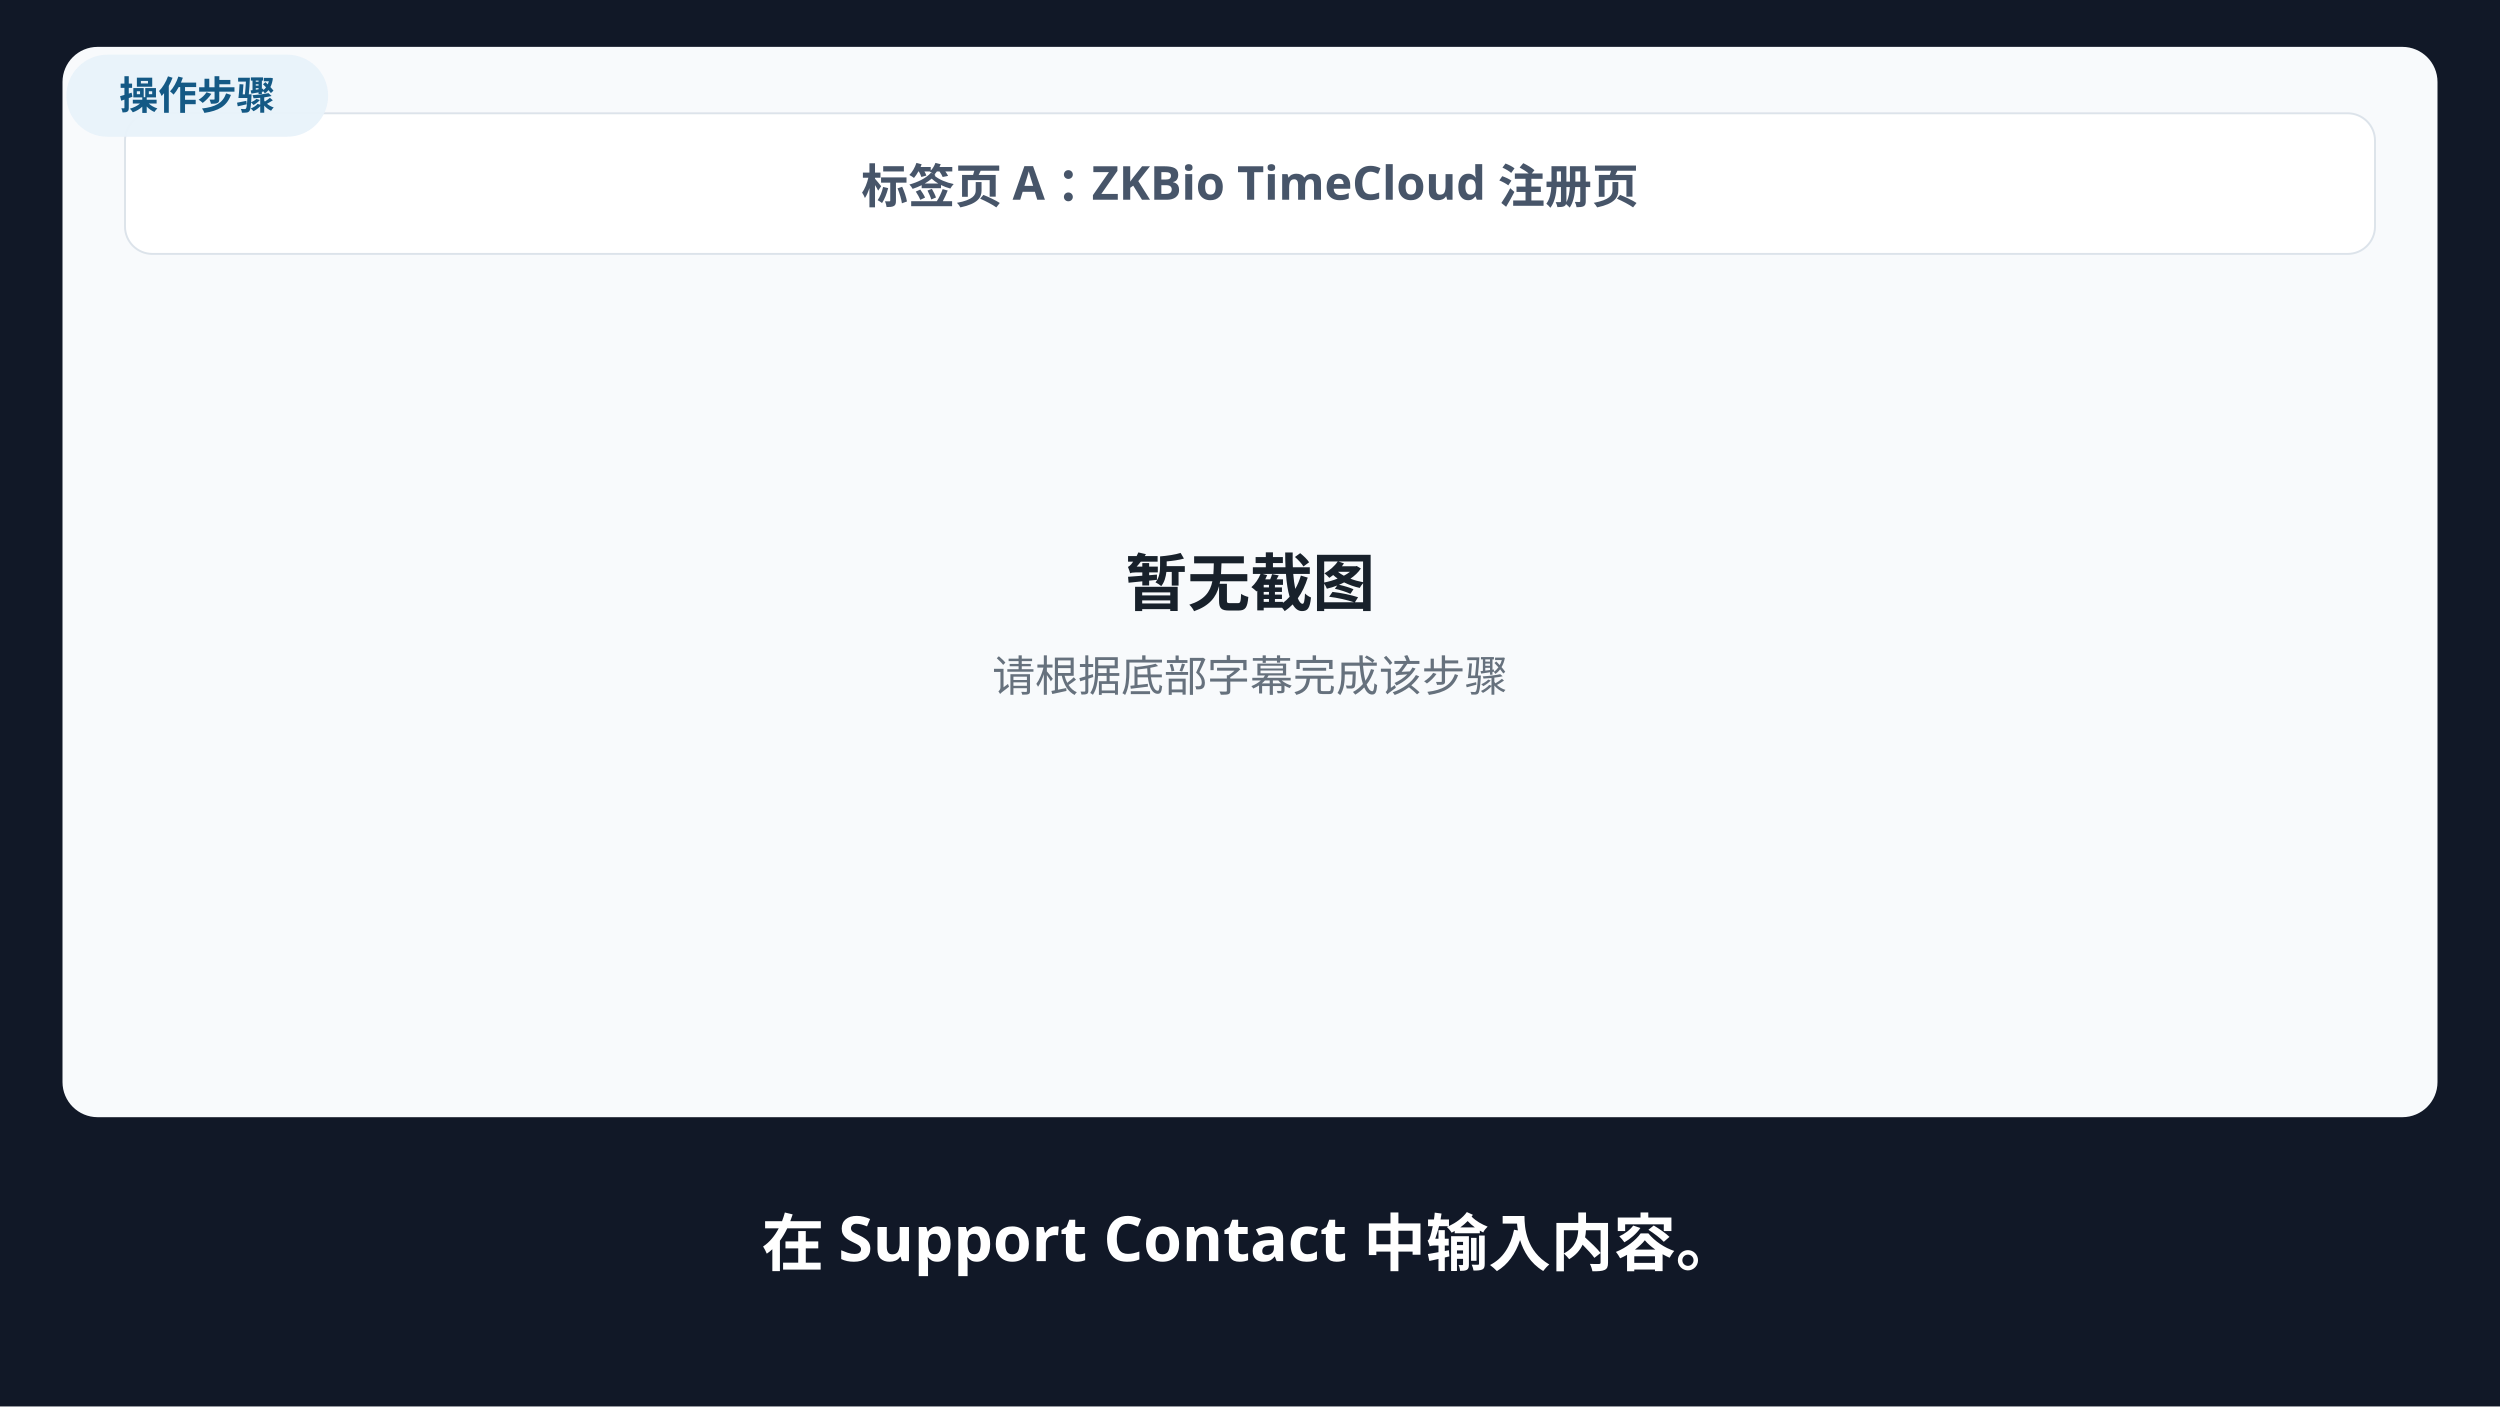
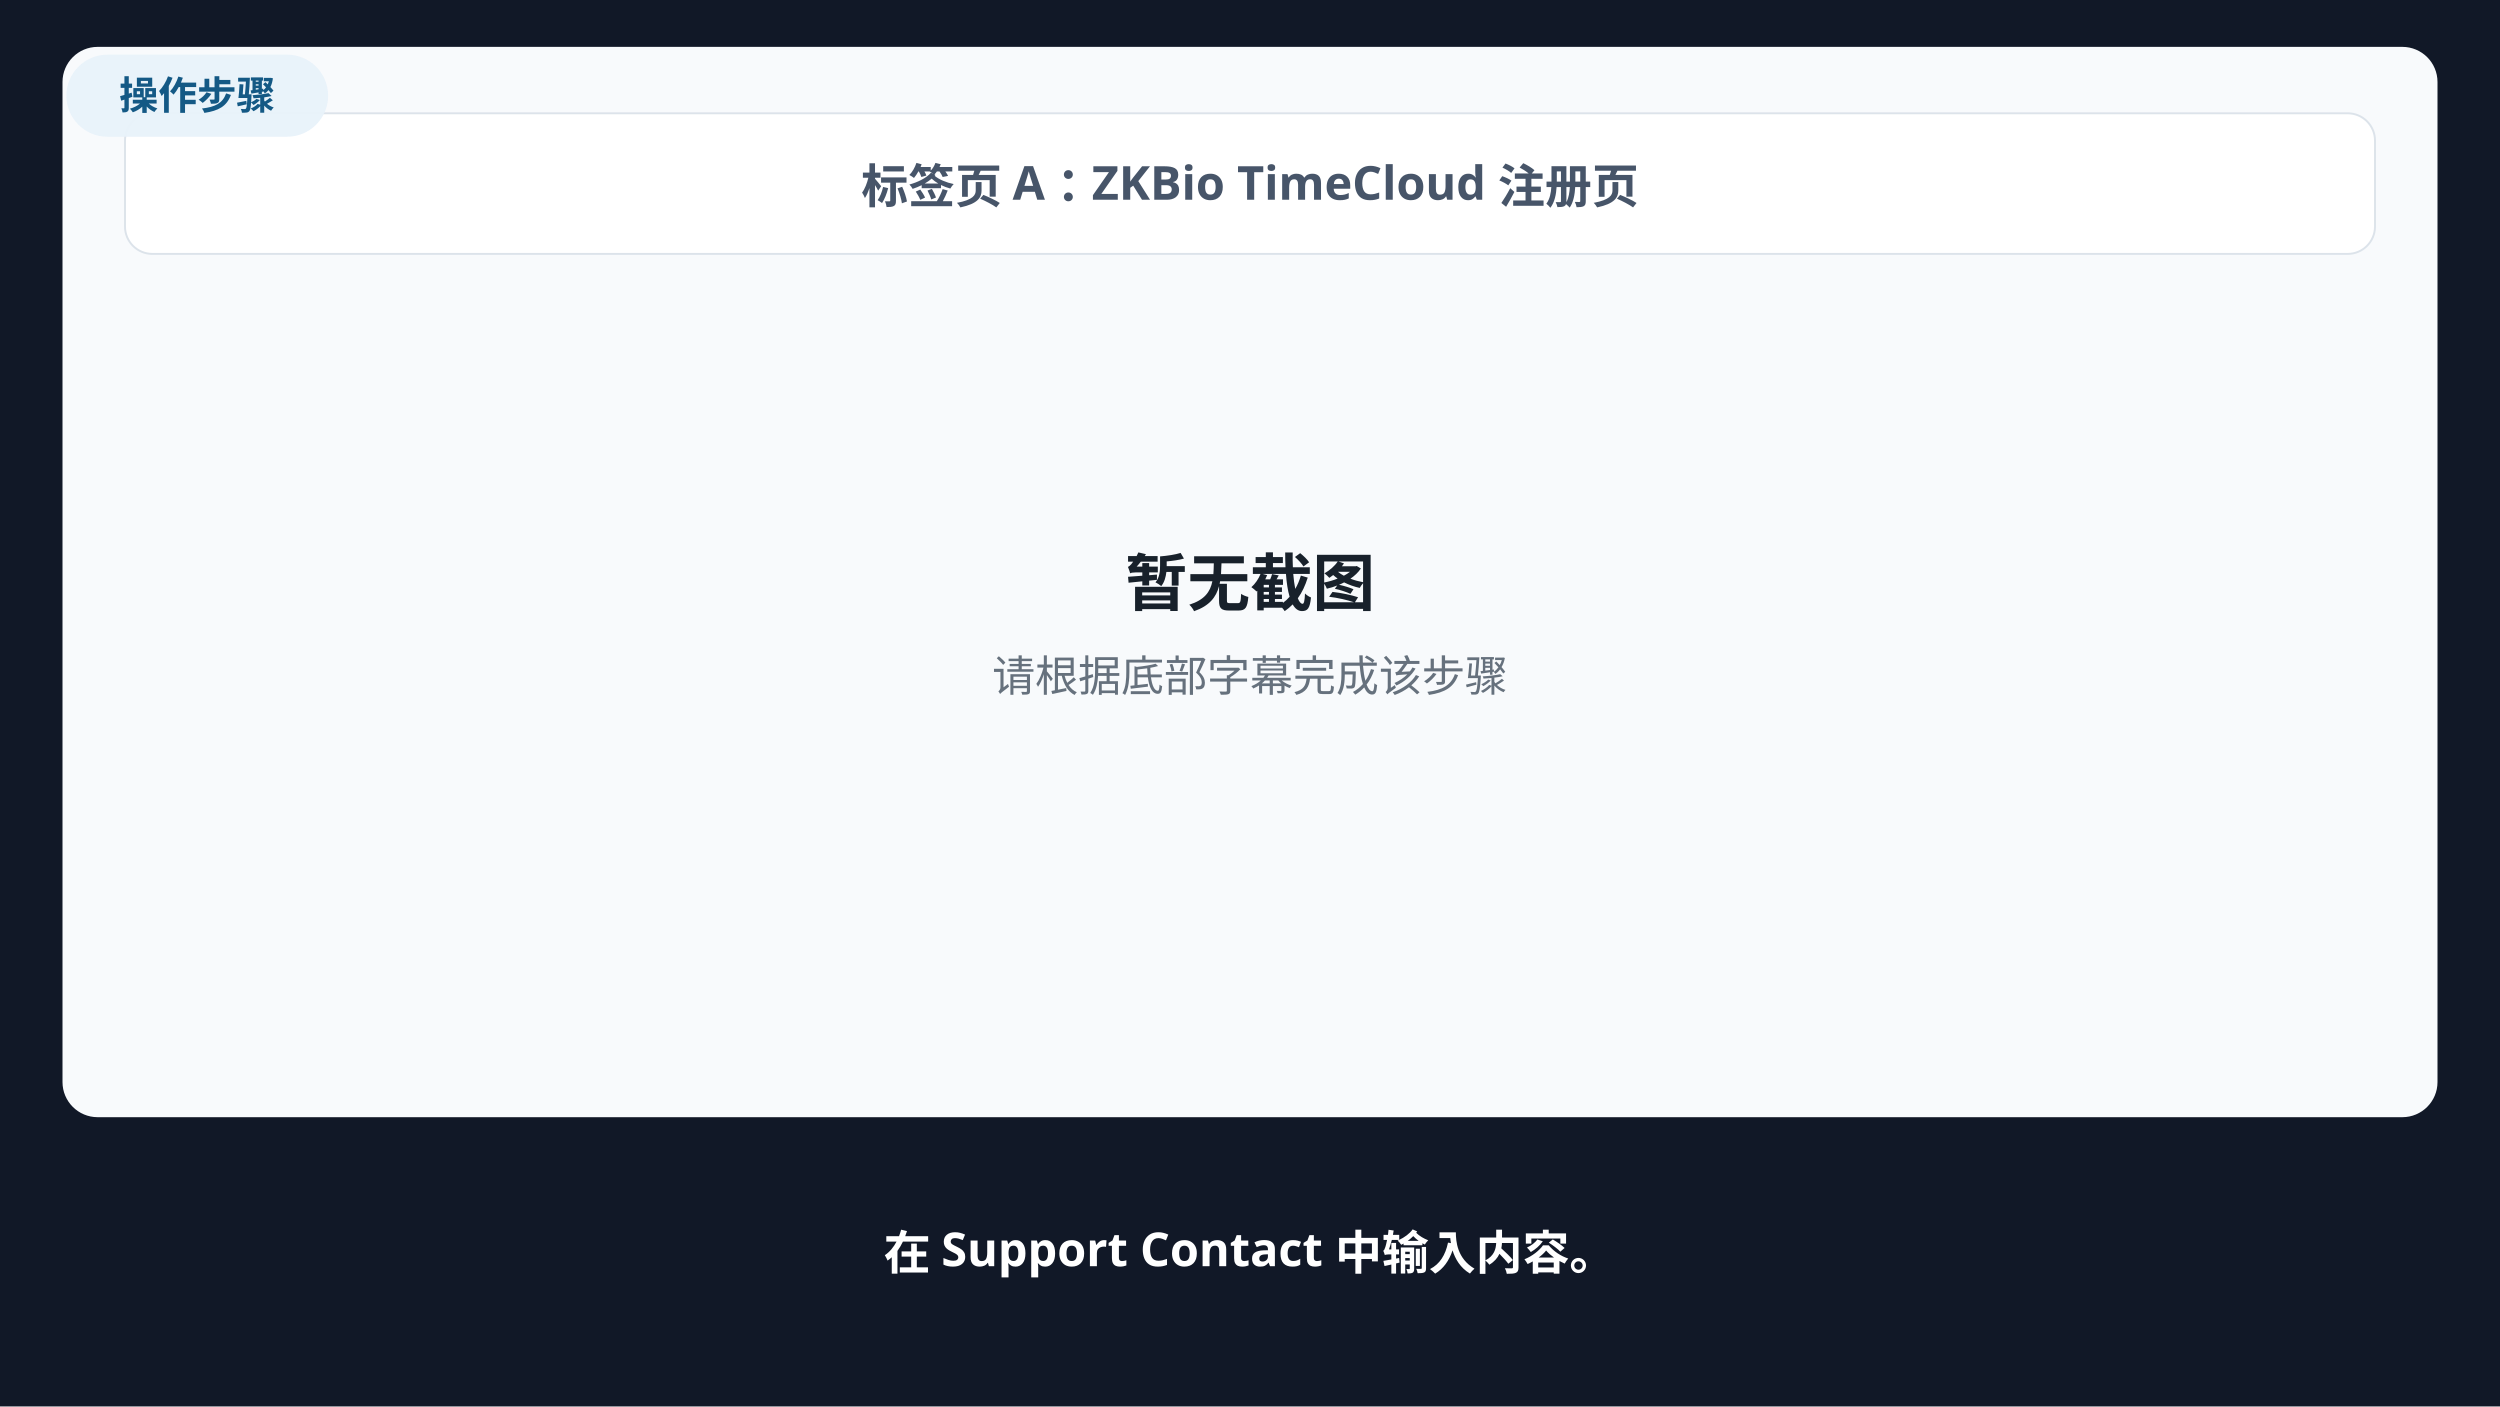
<svg xmlns="http://www.w3.org/2000/svg" width="1280" height="720" viewBox="0 0 1280 720">
  <rect width="1280" height="720" fill="#111827" />
  <rect x="32" y="24" width="1216" height="548" rx="18" fill="#f8fafc" />
  <rect x="64" y="58" width="1152" height="72" rx="14" fill="#ffffff" stroke="#dce3ea" />
  <text x="640" y="104" text-anchor="middle" font-size="24" font-weight="800" fill="#475569" font-family="Microsoft YaHei, Segoe UI, sans-serif">标签页 A：ZKBio TimeCloud 注册页</text>
  <text x="640" y="310" text-anchor="middle" font-size="32" font-weight="900" fill="#18212b" font-family="Microsoft YaHei, Segoe UI, sans-serif">暂无截图</text>
  <text x="640" y="354" text-anchor="middle" font-size="22" fill="#66717d" font-family="Microsoft YaHei, Segoe UI, sans-serif">请根据底部字幕完成该步骤</text>
  <rect x="34" y="28" width="134" height="42" rx="21" fill="#e8f2fa" opacity="0.96" />
  <text x="101" y="56" text-anchor="middle" font-size="20" font-weight="800" fill="#145985" font-family="Microsoft YaHei, Segoe UI, sans-serif">操作步骤</text>
  <rect x="0" y="586" width="1280" height="134" fill="#111827" opacity="0.88" />
-   <text x="640" y="648" text-anchor="middle" font-size="32" font-weight="800" fill="#ffffff" font-family="Microsoft YaHei, Segoe UI, sans-serif">在 Support Contact 中输入内容。</text>
+   <text x="640" y="650" text-anchor="middle" font-size="24" font-weight="800" fill="#ffffff" font-family="Microsoft YaHei, Segoe UI, sans-serif">在 Support Contact 中输入内容。</text>
</svg>
